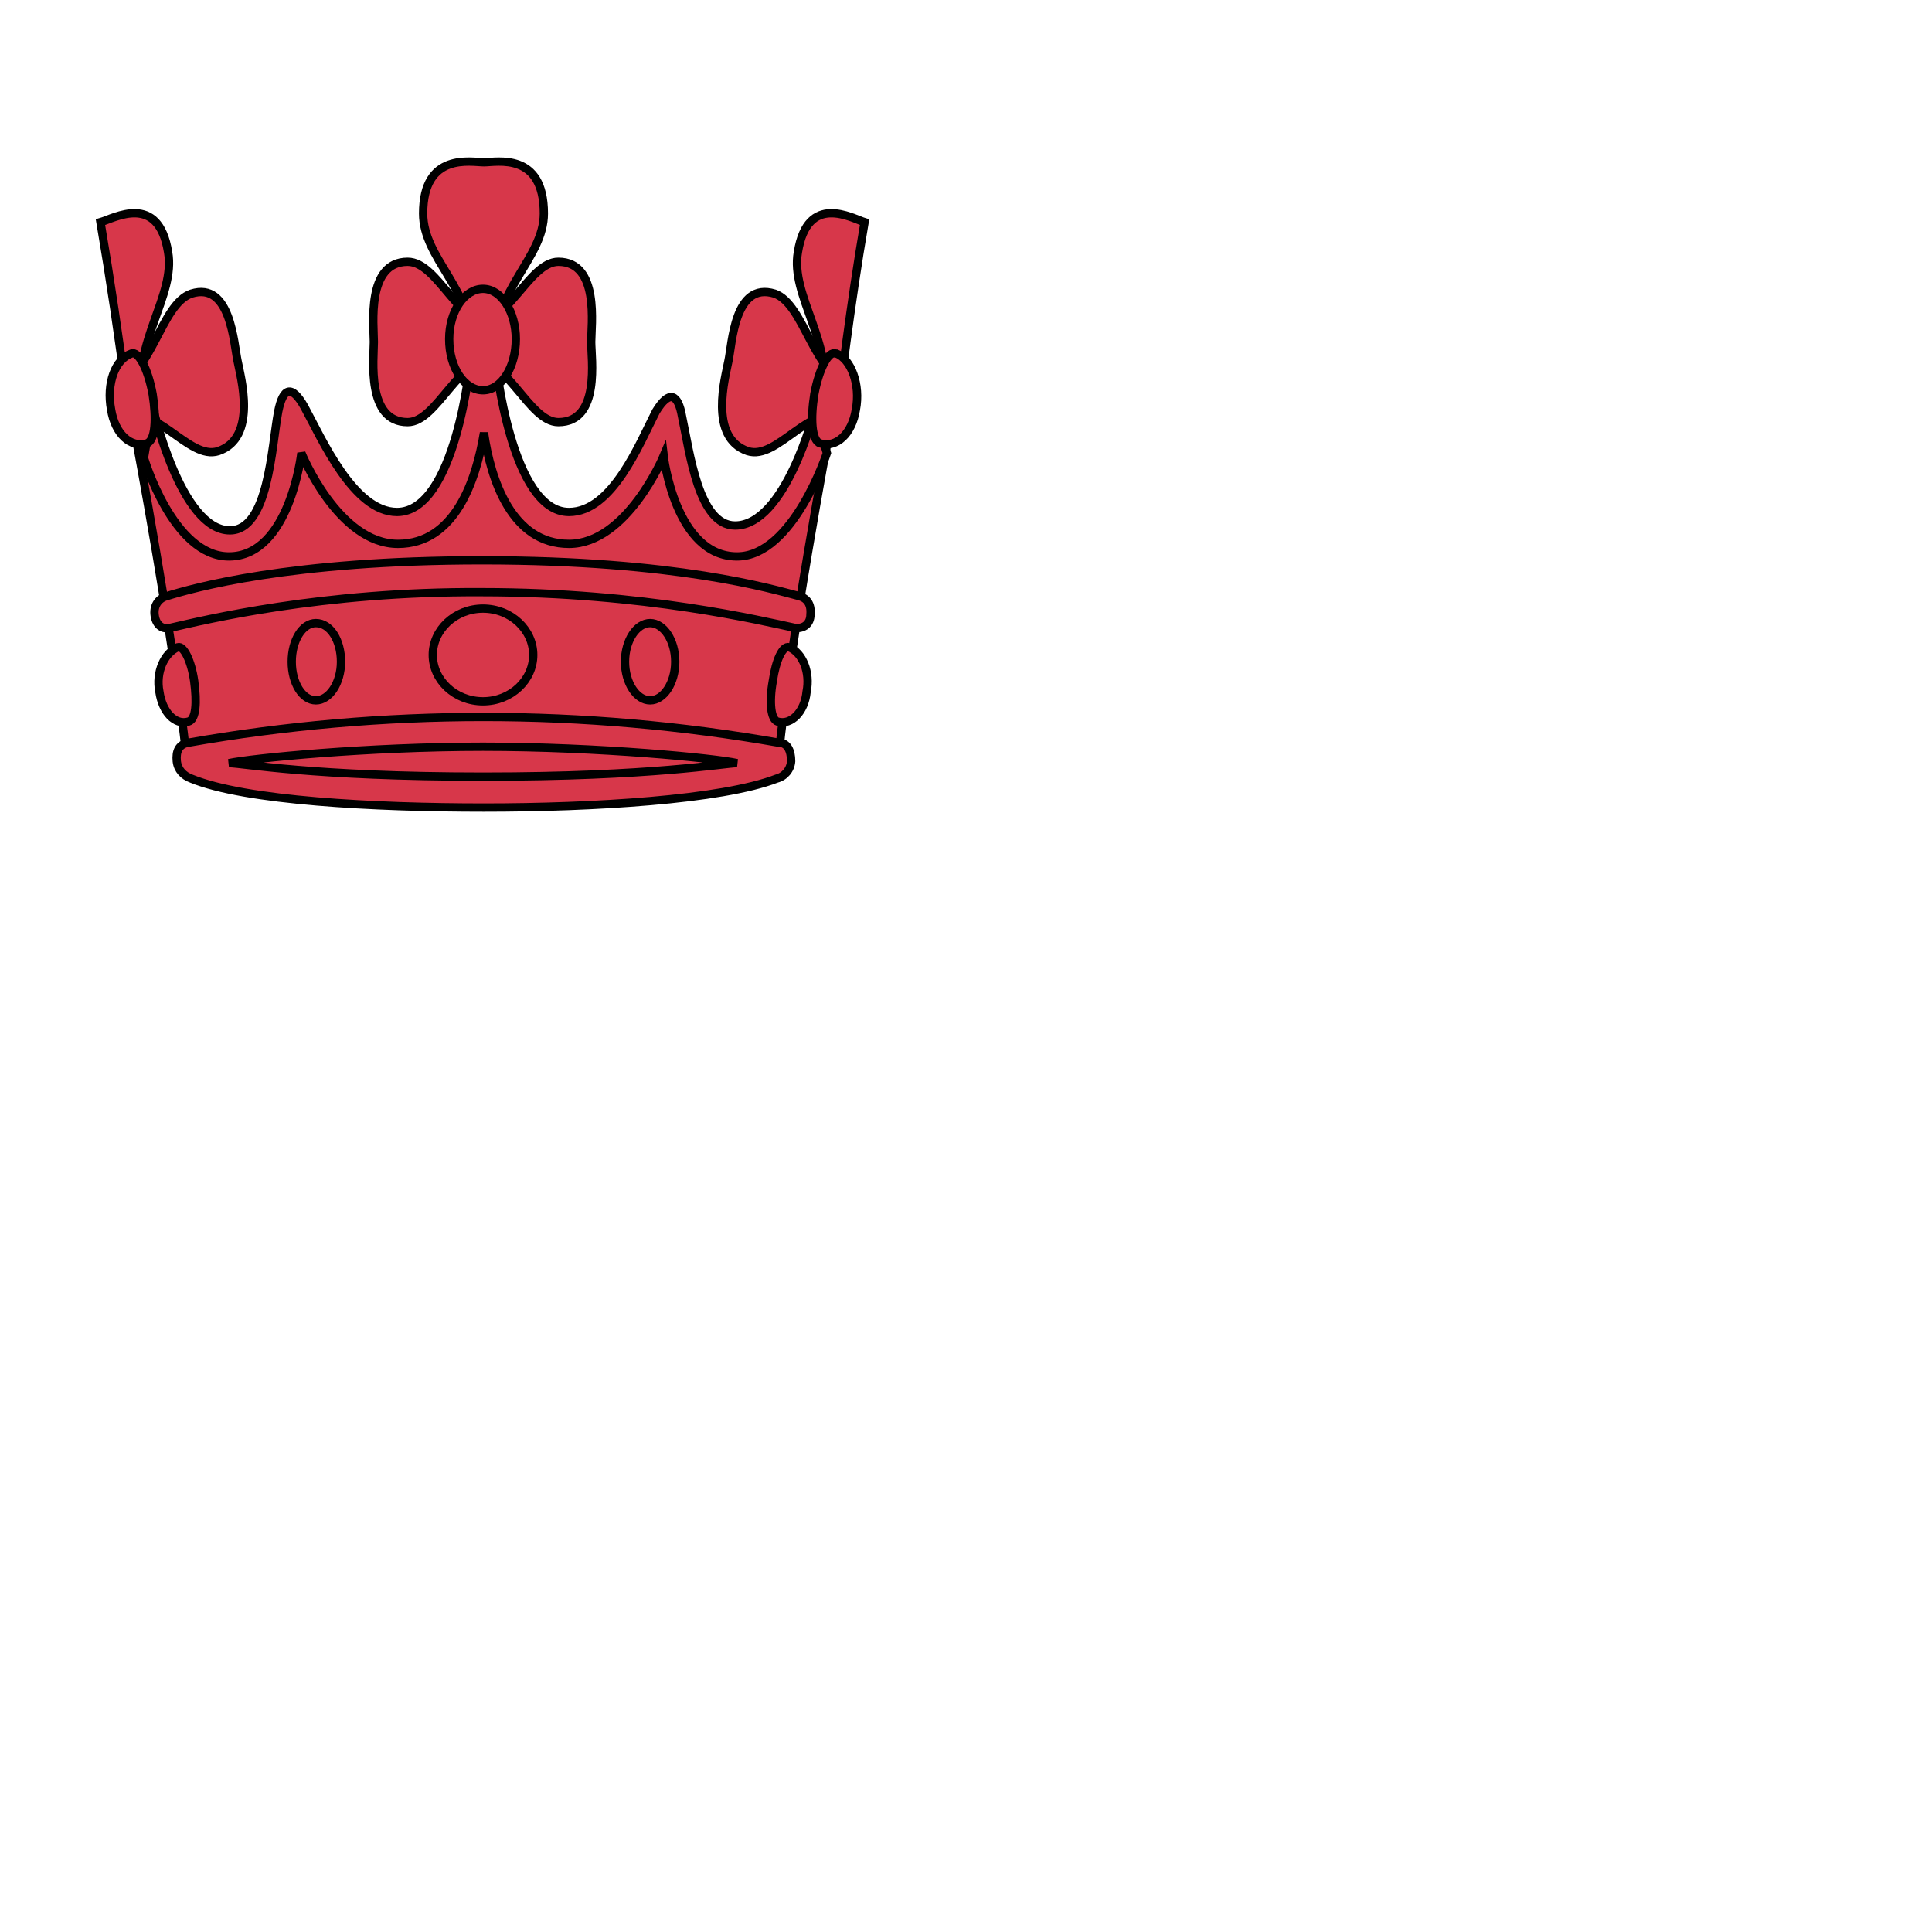
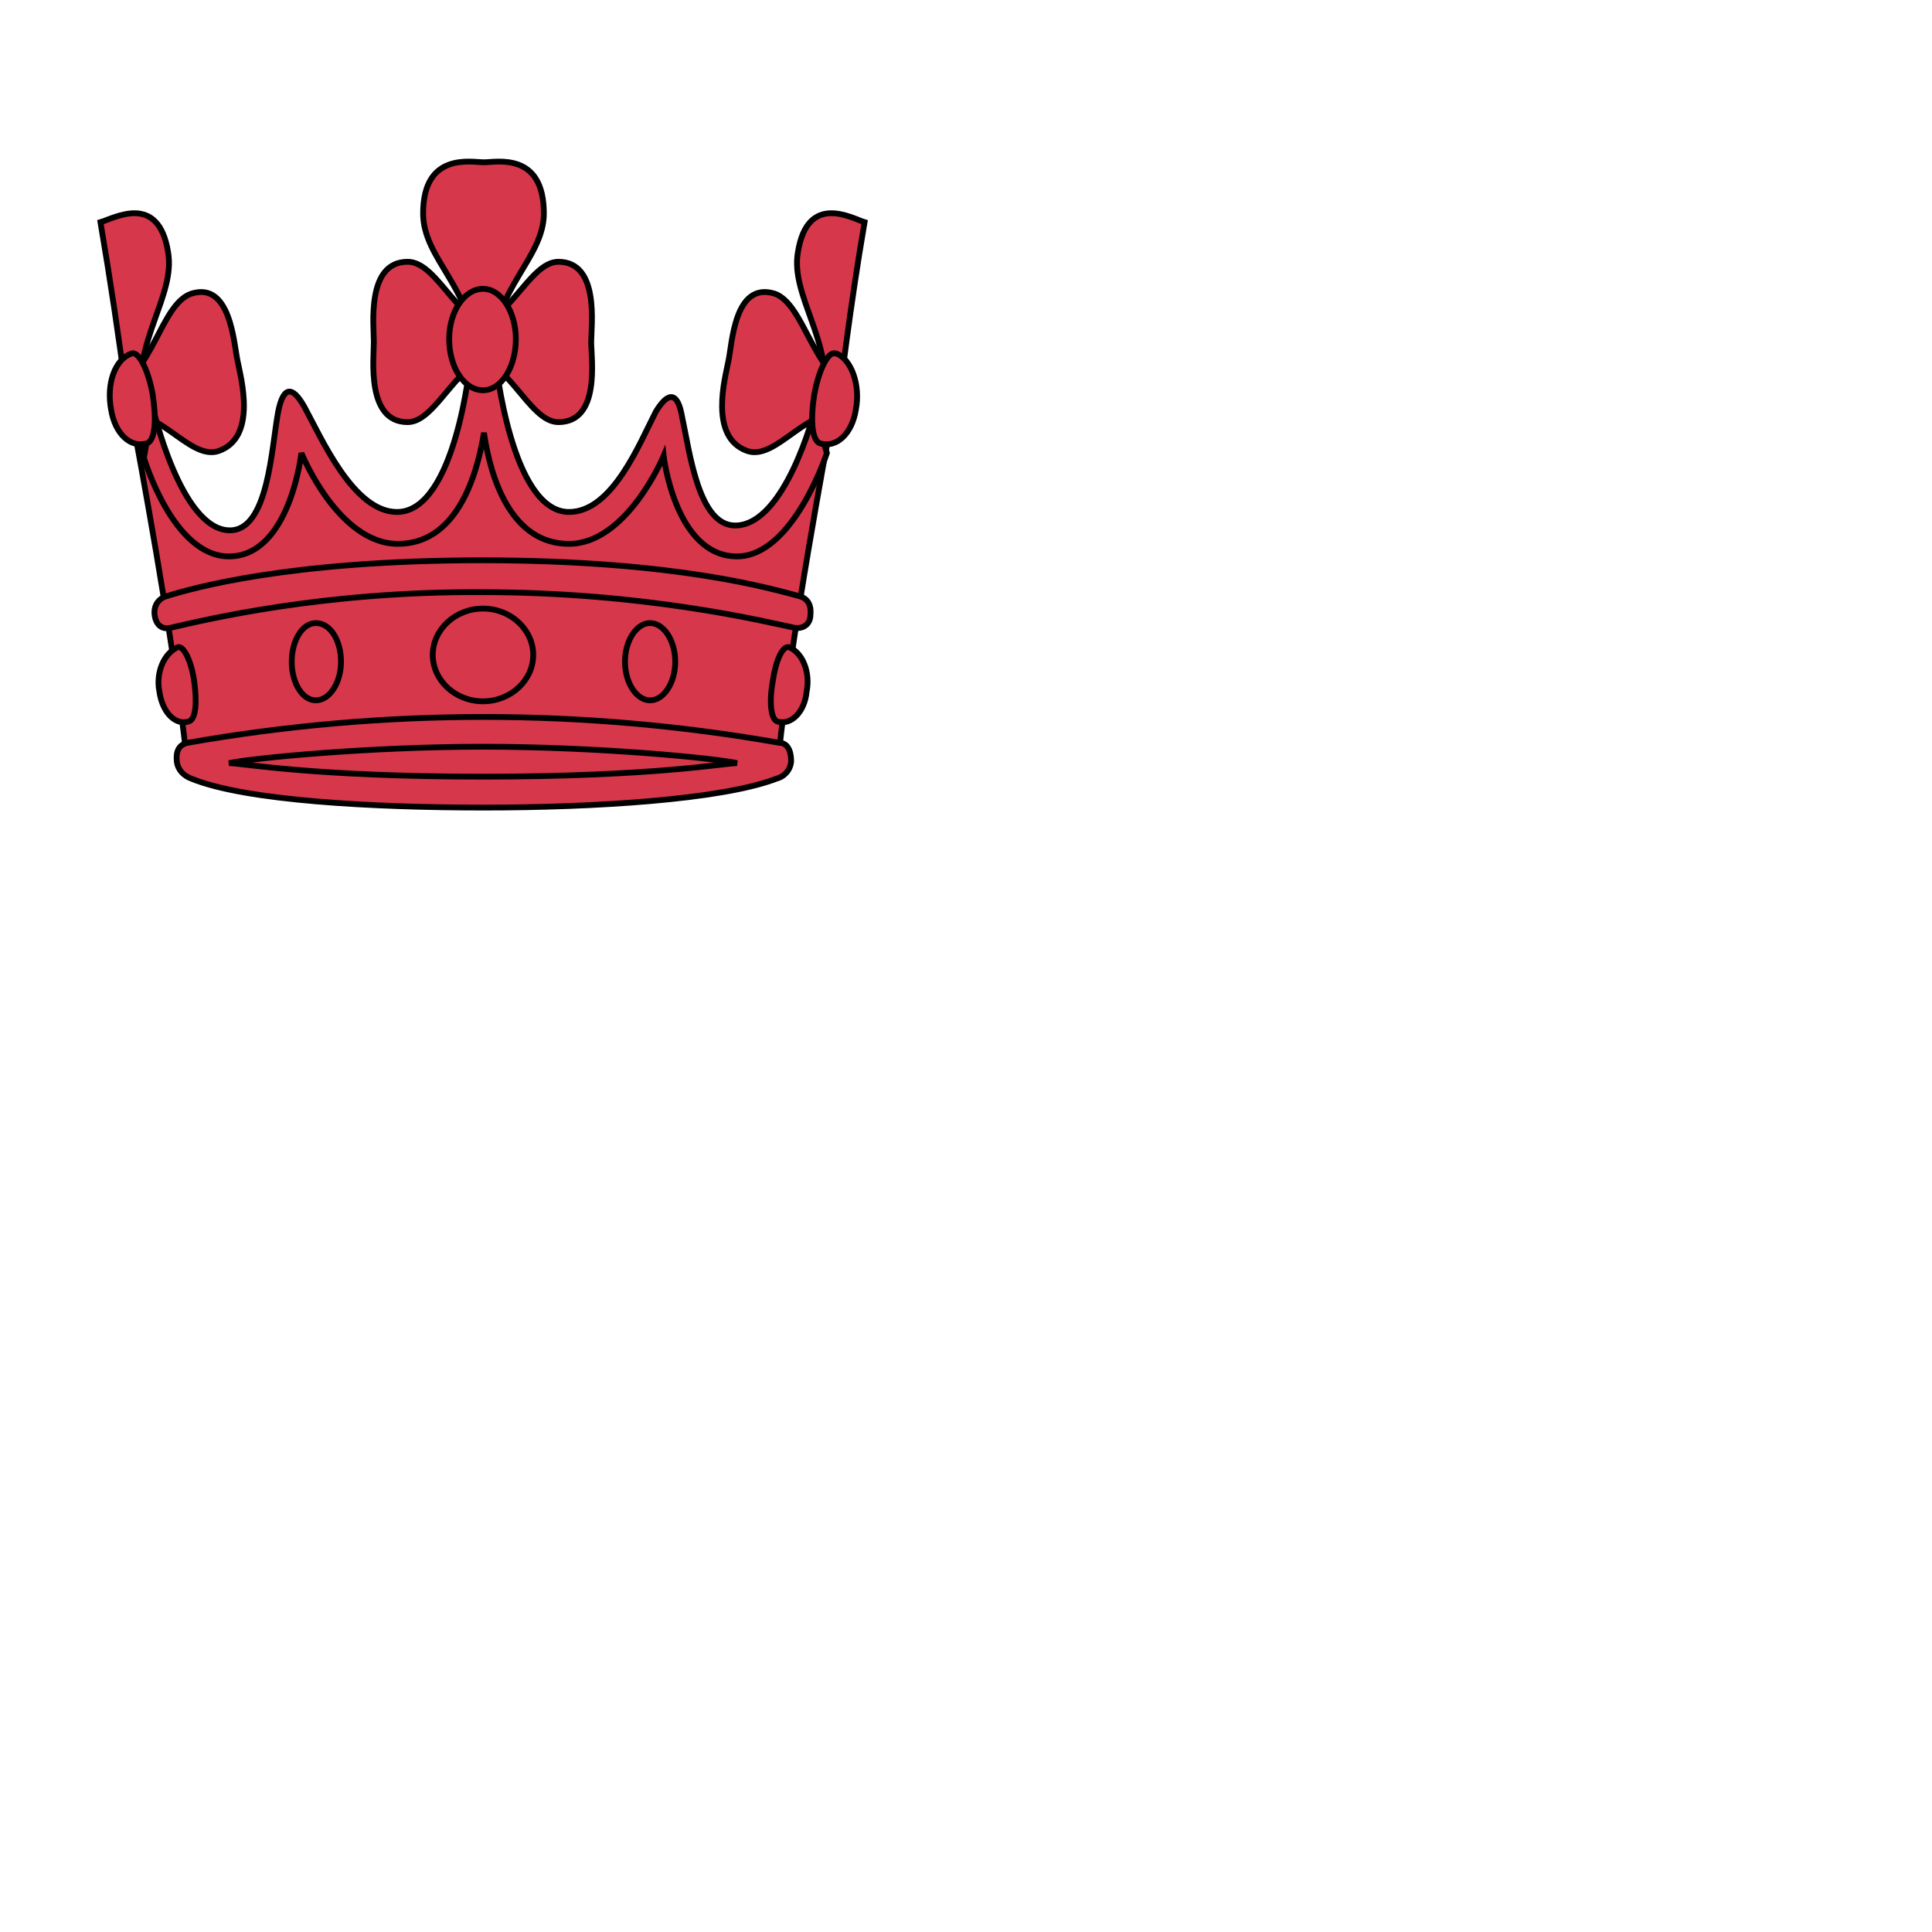
<svg xmlns="http://www.w3.org/2000/svg" fill="#d7374a" stroke="#000" viewBox="50 50 200 200">
-   <g id="crown" stroke-width=".86">
+   <g id="crown" stroke-width=".6">
    <path d="M98.2 84c4.3 0 6.5-6.9 9.6-6.9 4.3 0 3.4 6.6 3.4 8.3 0 1.7 1 8.3-3.4 8.3-3.1 0-5.3-7-9.6-7" />
    <path d="M101.8 84c-4.3 0-6.4-6.9-9.6-6.9-4.3 0-3.5 6.6-3.5 8.3 0 1.7-.8 8.3 3.5 8.3 3.1 0 5.3-7 9.6-7m33.5 4.9c1-6.2-3.5-11-2.7-15.5 1-6.2 5.6-3.5 6.9-3.1-1.5 8.7-2.6 18-2.6 18" />
    <path d="M138.5 90.3c-4.3-1.4-5.2-8.8-8.3-9.9-4.2-1.3-4.4 5.2-4.8 7-.3 1.6-2.1 7.9 2 9.3 3.1 1 6.4-5.1 10.5-3.7M99 86.4c0-6.5-5.2-9.6-5.2-14.3 0-6.4 5-5.3 6.3-5.3s6.2-1.1 6.2 5.3c0 4.6-5.2 7.8-5.2 14.3m-36.4 5.2c-1-6.2 3.5-11 2.7-15.5-1-6.2-5.6-3.5-7-3.1a474 474 0 012.7 18" />
    <path d="M61.5 90.3c4.3-1.4 5.1-8.8 8.3-9.9 4.1-1.3 4.4 5.2 4.8 7 .3 1.6 2.1 7.9-2 9.3-3.1 1-6.4-5.1-10.6-3.7" />
    <path d="M100.3 88.2s1.7 17 8.4 17c5.8 0 10.4-10.6 10.4-10.6s1 11.9 7.6 11.9c3.8 0 9.1-11.5 9.1-11.5s-4 21.3-5.2 33.3c-5 3.3-30.7 3.3-30.7 3.3s-24.9-.7-30.6-3.3C68 116.3 64 95 64 95s5.3 11.5 9.1 11.5c6.7 0 7.6-11.9 7.6-11.9s4.6 10.5 10.3 10.5c6.9 0 8.5-16.9 8.5-16.9h.7z" />
    <path d="M67.6 115c-.9.2-1.5-.4-1.6-1.4-.1-1 .5-1.7 1.3-1.9 2.6-.8 12.6-3.7 32.6-3.7 20.2 0 30.1 3 32.8 3.7.8.2 1.3.8 1.2 1.9 0 1-.7 1.5-1.6 1.4-3.3-.7-15.6-3.7-32.4-3.7-16.6-.1-28.8 2.9-32.3 3.7zm64.3 13.8a2 2 0 01-1.5 1.8c-5.7 2.2-19 3-30.3 3-11.4 0-24.7-.7-30.3-3-.8-.3-1.4-.9-1.5-1.8-.1-1 .2-1.7 1.1-1.9a176.5 176.5 0 0161.3 0c.8 0 1.2.8 1.2 1.9zm-5.6.2c-2.2-.5-14.2-1.7-26.3-1.7-12 0-24 1.2-26.3 1.7 1.4 0 8.6 1.4 26.3 1.4 17.6 0 25-1.4 26.3-1.4z" />
    <path d="M82.7 114.5c1.5 0 2.6 1.8 2.6 4s-1.2 4-2.6 4c-1.4 0-2.5-1.8-2.5-4s1.1-4 2.5-4zM68.4 117c.6-.2 1.4 1.4 1.7 3.5.3 2.2.2 4-.6 4.2-1.4.4-2.7-1-3-3.1-.4-2 .5-4 1.9-4.6zm48.9-2.5c-1.4 0-2.6 1.8-2.6 4s1.2 4 2.6 4c1.4 0 2.6-1.8 2.6-4s-1.2-4-2.6-4zM100 113c-2.9 0-5.2 2.2-5.2 4.8s2.3 4.8 5.2 4.8c2.9 0 5.2-2.2 5.2-4.8 0-2.6-2.3-4.8-5.2-4.8zm31.7 4c-.7-.2-1.4 1.4-1.7 3.5-.4 2.2-.2 4 .5 4.2 1.4.4 2.8-1 3-3.1.4-2-.4-4-1.8-4.6z" />
    <path d="M134.3 92.6s-3 11.8-8.2 11.8c-3.8 0-4.7-7.6-5.5-11.3-.4-2.3-1.3-2.8-2.7-.5-1.7 3.3-4.5 10.4-9 10.4-6 0-7.6-15.7-7.6-15.7h-2.6S97.2 103 91.1 103c-4.5 0-7.8-7.6-9.6-10.9-1.3-2.3-2.2-2-2.7.5-.7 3.7-1 12.3-5 12.3-5.1 0-8-12.8-8-12.8l-.9 5.3s3 10.2 8.8 10.2c6.3 0 7.5-10.7 7.5-10.7s3.8 9.4 10 9.4c5.9 0 8.1-6.6 8.9-11.5.7 4.9 2.9 11.5 8.8 11.5 6 0 9.8-9.1 9.8-9.1s1.2 10.4 7.6 10.4c5.8 0 9.3-10.7 9.3-10.7l-1.3-4.3z" />
    <path d="M63.6 86.6c.7-.3 1.7 1.5 2.2 4.2.4 2.5.3 4.8-.6 5.1-1.7.5-3.3-1-3.7-3.5-.5-2.7.4-5.2 2.1-5.8zm36.4-6.7c-1.9 0-3.5 2.3-3.5 5.2 0 3 1.6 5.3 3.5 5.3s3.4-2.4 3.4-5.3c0-2.8-1.5-5.2-3.4-5.2zm36.5 6.7c-.7-.3-1.7 1.5-2.2 4.2-.4 2.5-.3 4.8.6 5.1 1.7.5 3.3-1 3.7-3.5.5-2.6-.5-5.2-2-5.8z" />
  </g>
</svg>
